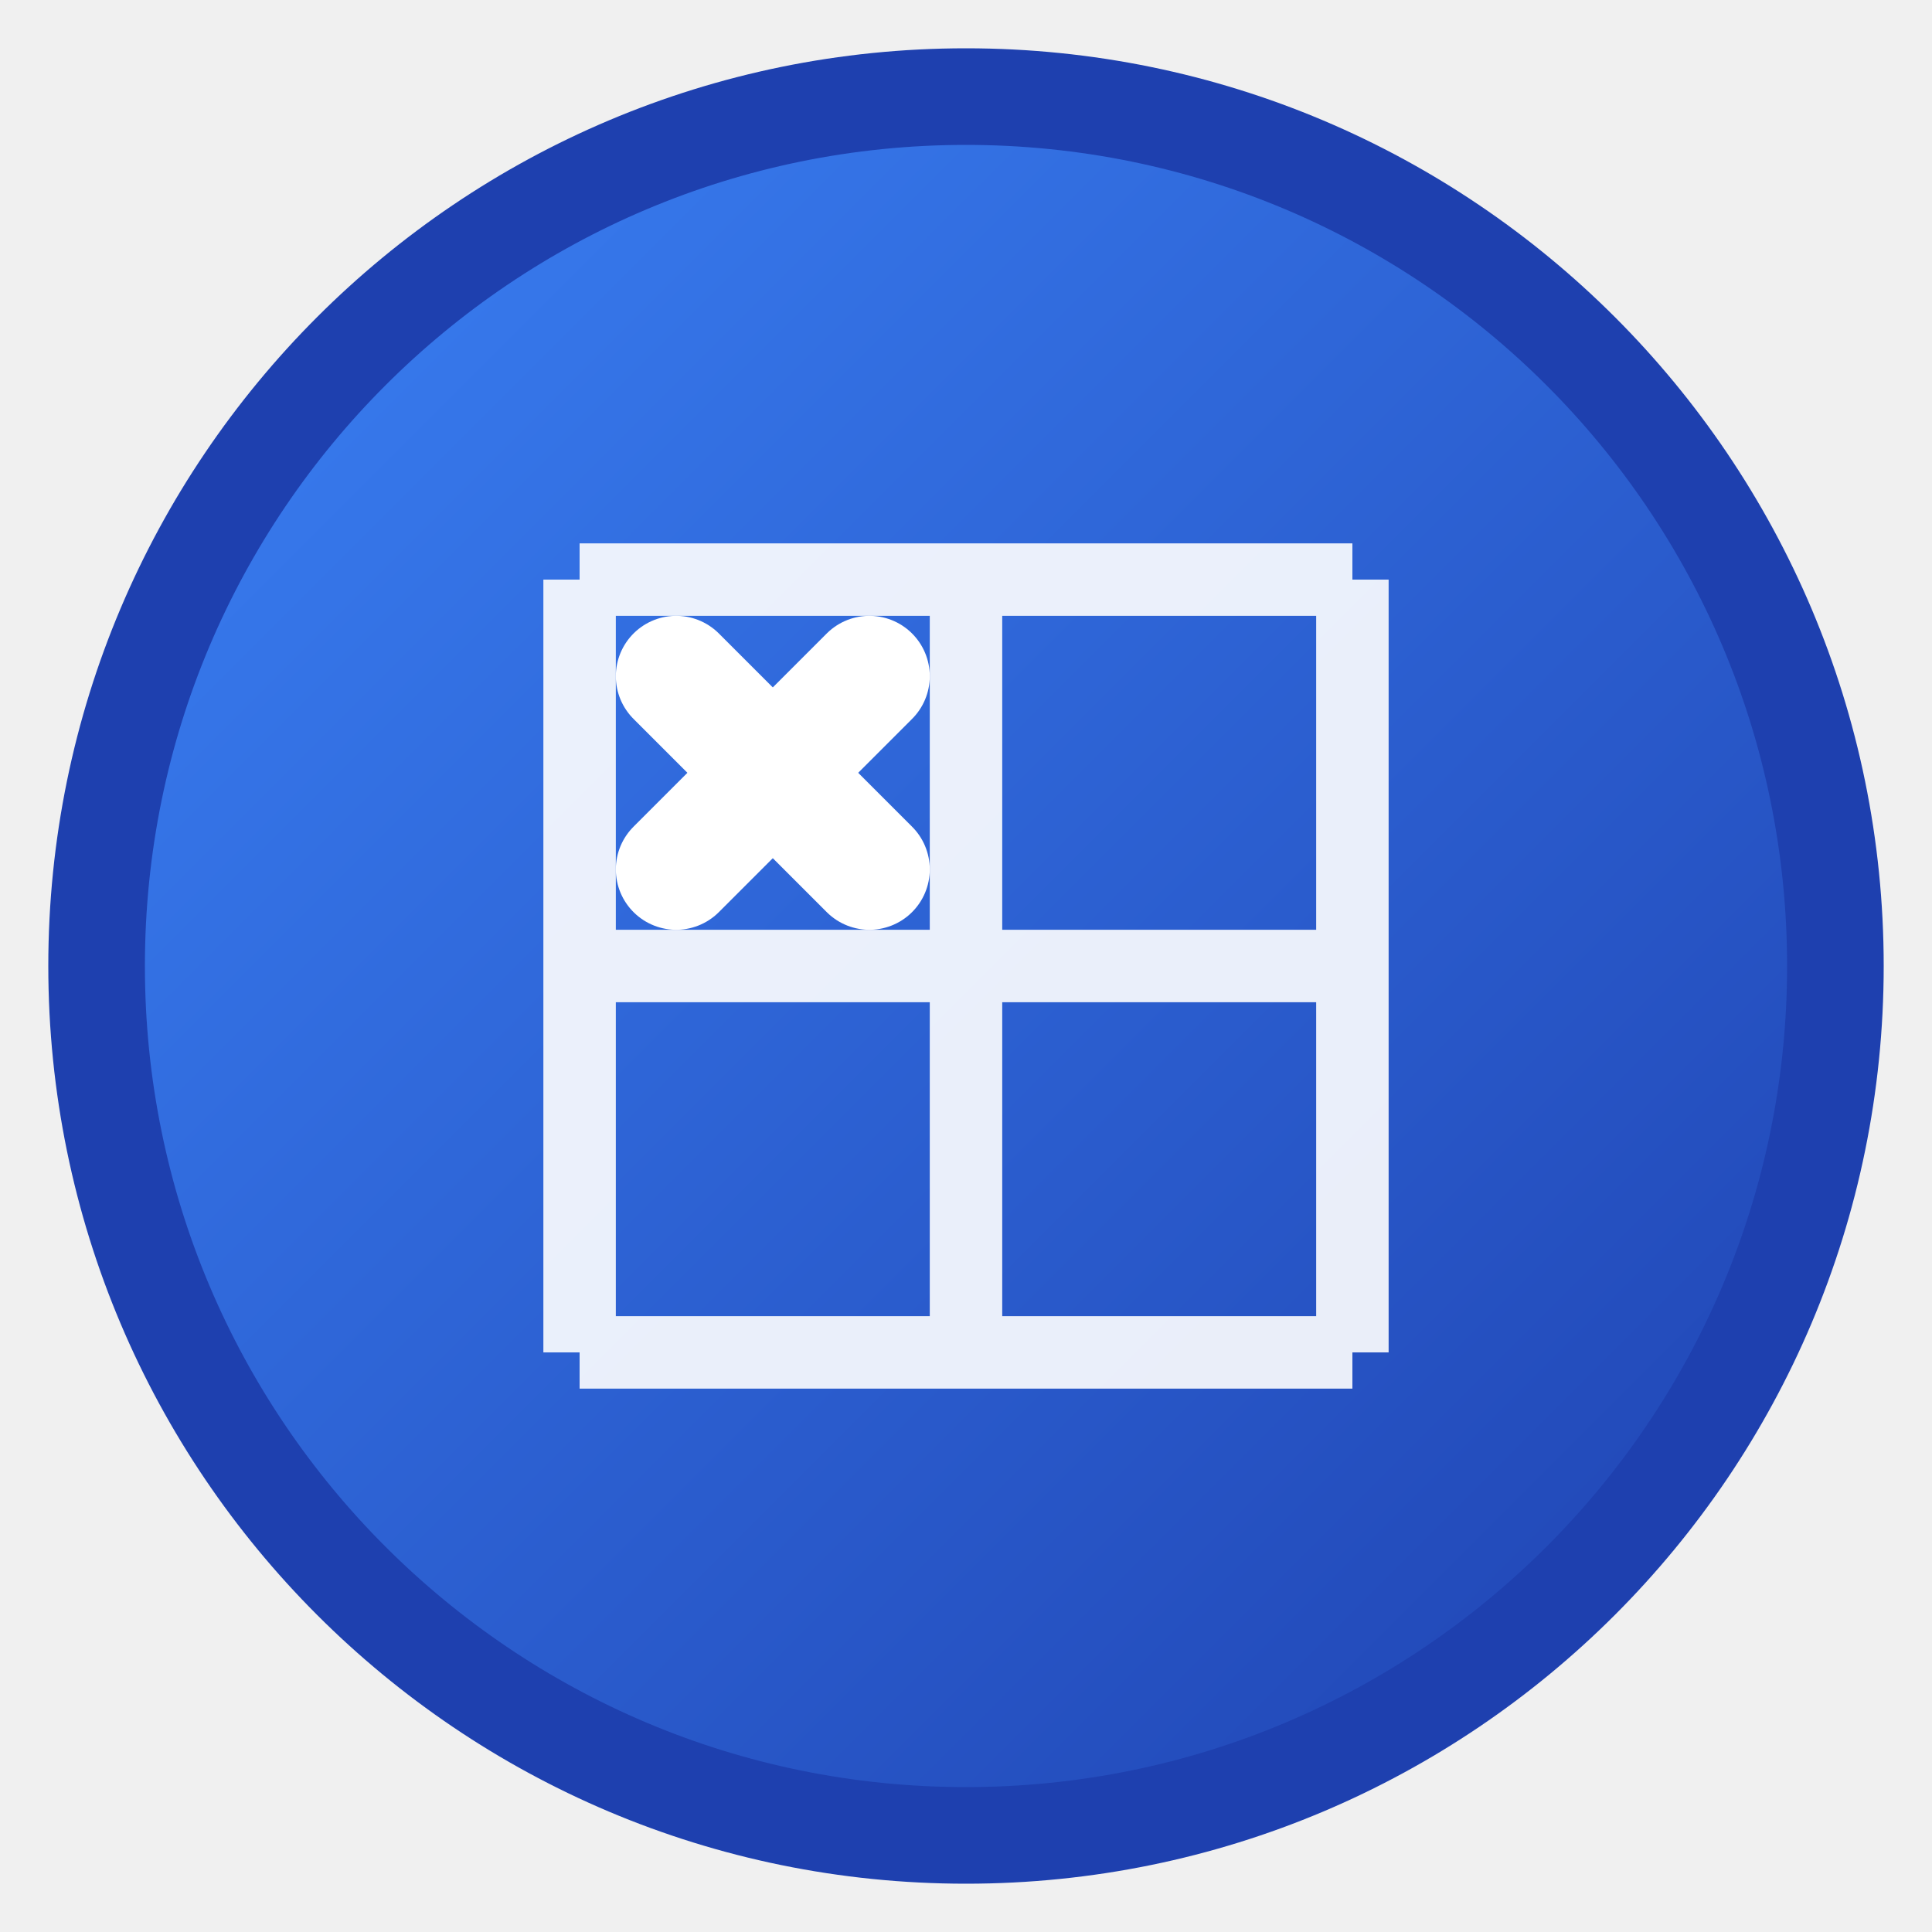
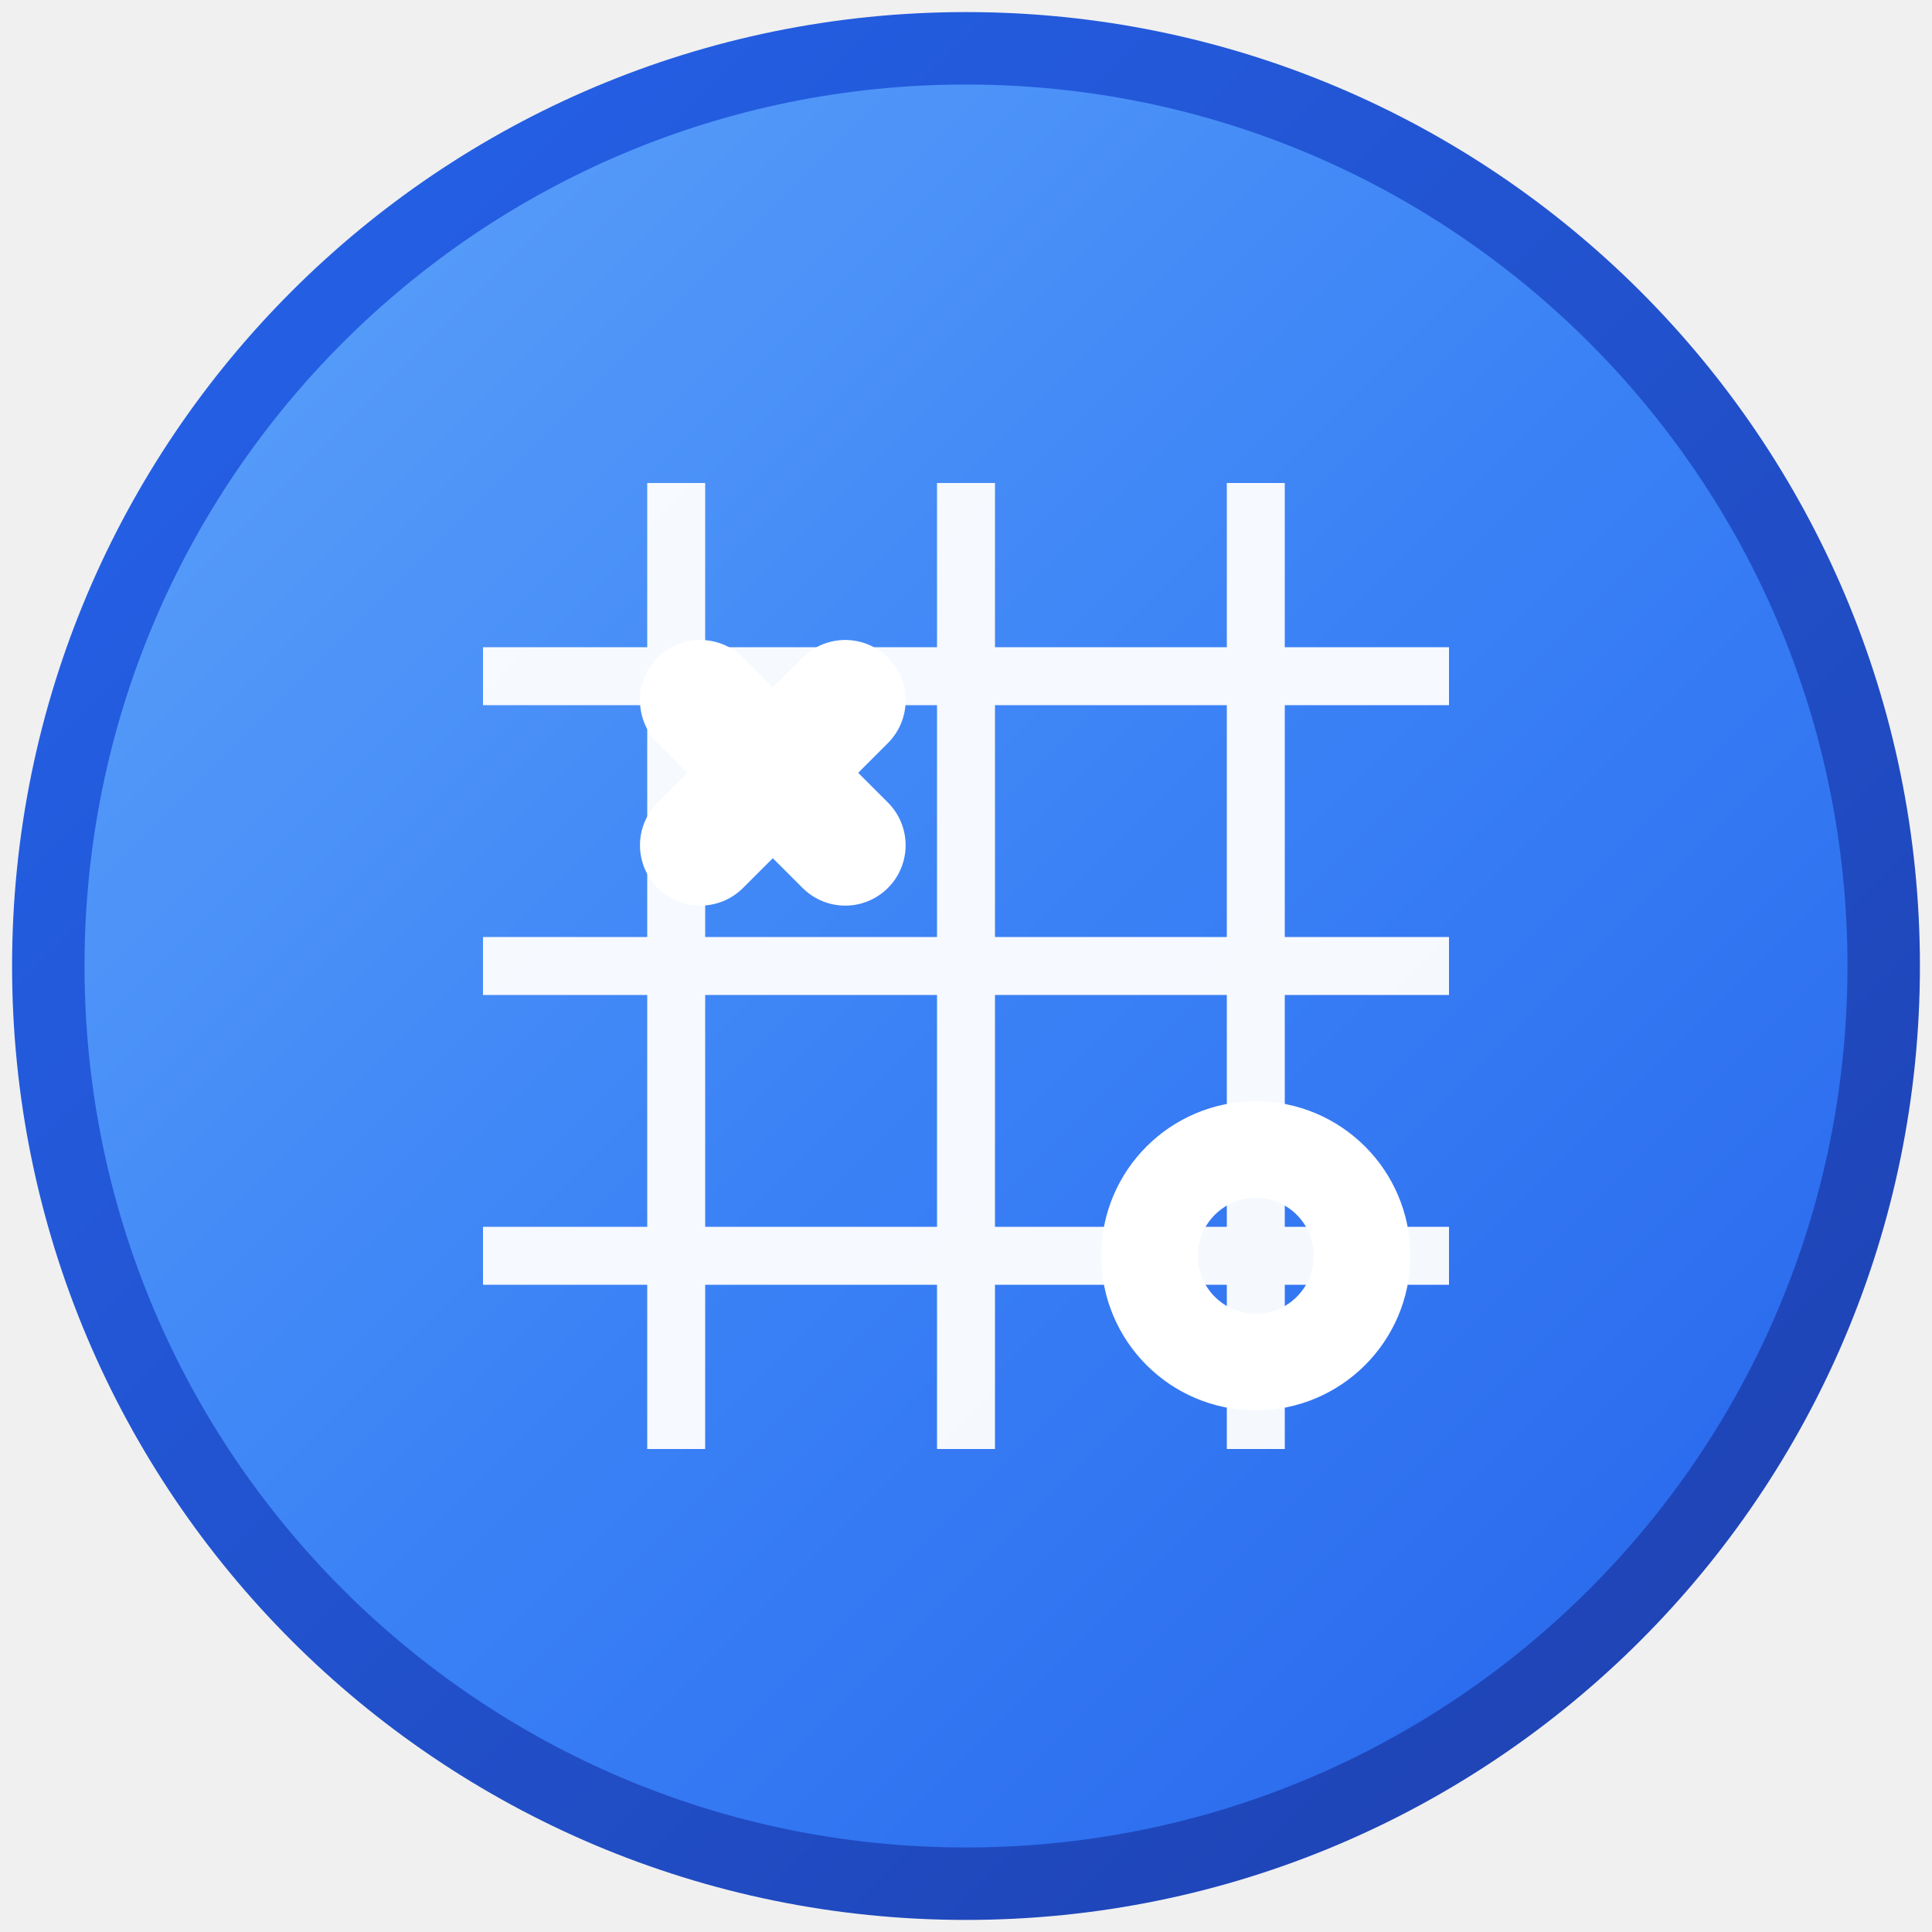
<svg xmlns="http://www.w3.org/2000/svg" width="40" height="40" viewBox="0 0 40 40">
-   <circle cx="20" cy="20" r="18" fill="url(#gradient)" stroke="#1e40af" stroke-width="2" />
-   <g stroke="#ffffff" stroke-width="1.5" fill="none" opacity="0.9">
-     <line x1="12" y1="12" x2="28" y2="12" />
-     <line x1="12" y1="20" x2="28" y2="20" />
-     <line x1="12" y1="28" x2="28" y2="28" />
-     <line x1="12" y1="12" x2="12" y2="28" />
-     <line x1="20" y1="12" x2="20" y2="28" />
-     <line x1="28" y1="12" x2="28" y2="28" />
+   <circle cx="20" cy="20" r="19" fill="url(#bgGradient)" stroke="url(#borderGradient)" stroke-width="1.5" />
+   <g stroke="#ffffff" stroke-width="1.2" fill="none" opacity="0.95">
+     <line x1="10" y1="14" x2="30" y2="14" />
+     <line x1="10" y1="20" x2="30" y2="20" />
+     <line x1="10" y1="26" x2="30" y2="26" />
+     <line x1="14" y1="10" x2="14" y2="30" />
+     <line x1="20" y1="10" x2="20" y2="30" />
+     <line x1="26" y1="10" x2="26" y2="30" />
  </g>
-   <g stroke="#ffffff" stroke-width="2.5" stroke-linecap="round">
-     <line x1="14" y1="14" x2="18" y2="18" />
-     <line x1="18" y1="14" x2="14" y2="18" />
+   <g stroke="#ffffff" stroke-width="2.5" stroke-linecap="round" stroke-linejoin="round">
+     <line x1="14.5" y1="14.5" x2="17.5" y2="17.5" />
+     <line x1="17.5" y1="14.5" x2="14.5" y2="17.5" />
  </g>
+   <circle cx="26" cy="26" r="2.2" stroke="#ffffff" stroke-width="2" fill="none" />
  <defs>
-     <linearGradient id="gradient" x1="0%" y1="0%" x2="100%" y2="100%">
-       <stop offset="0%" style="stop-color:#3b82f6;stop-opacity:1" />
+     <linearGradient id="bgGradient" x1="0%" y1="0%" x2="100%" y2="100%">
+       <stop offset="0%" style="stop-color:#60a5fa;stop-opacity:1" />
+       <stop offset="50%" style="stop-color:#3b82f6;stop-opacity:1" />
+       <stop offset="100%" style="stop-color:#2563eb;stop-opacity:1" />
+     </linearGradient>
+     <linearGradient id="borderGradient" x1="0%" y1="0%" x2="100%" y2="100%">
+       <stop offset="0%" style="stop-color:#2563eb;stop-opacity:1" />
      <stop offset="100%" style="stop-color:#1e40af;stop-opacity:1" />
    </linearGradient>
  </defs>
</svg>
